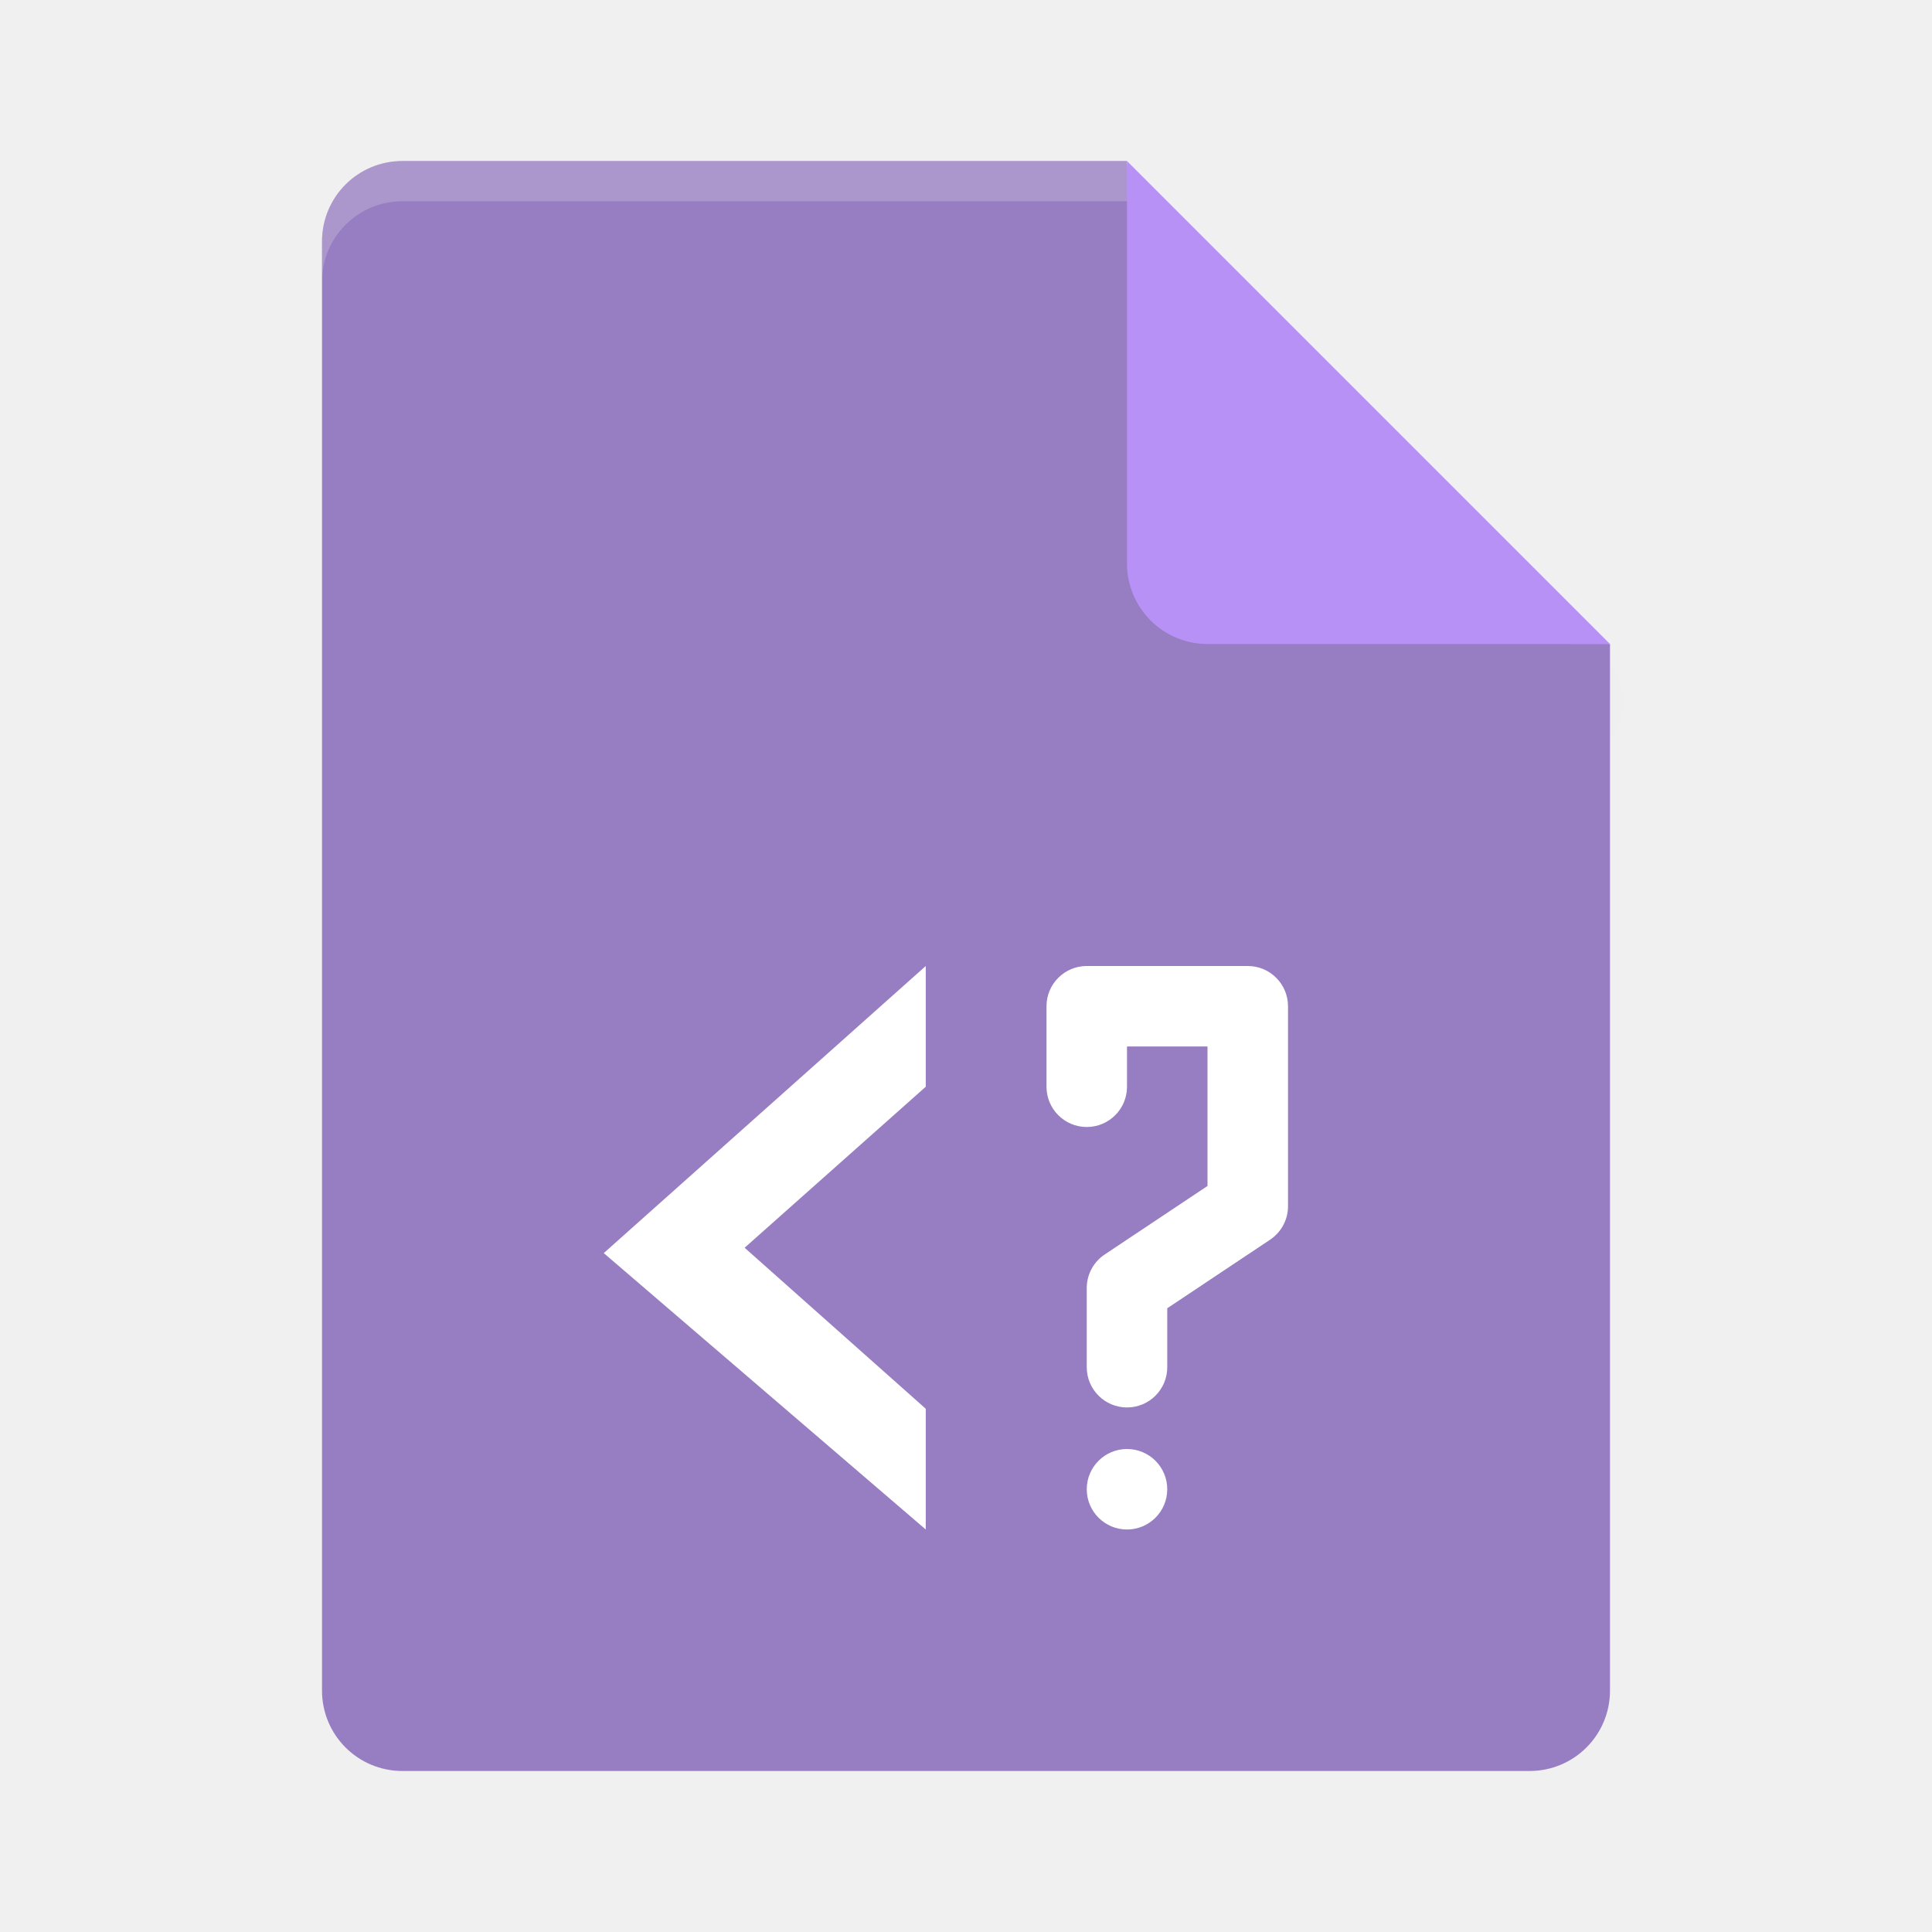
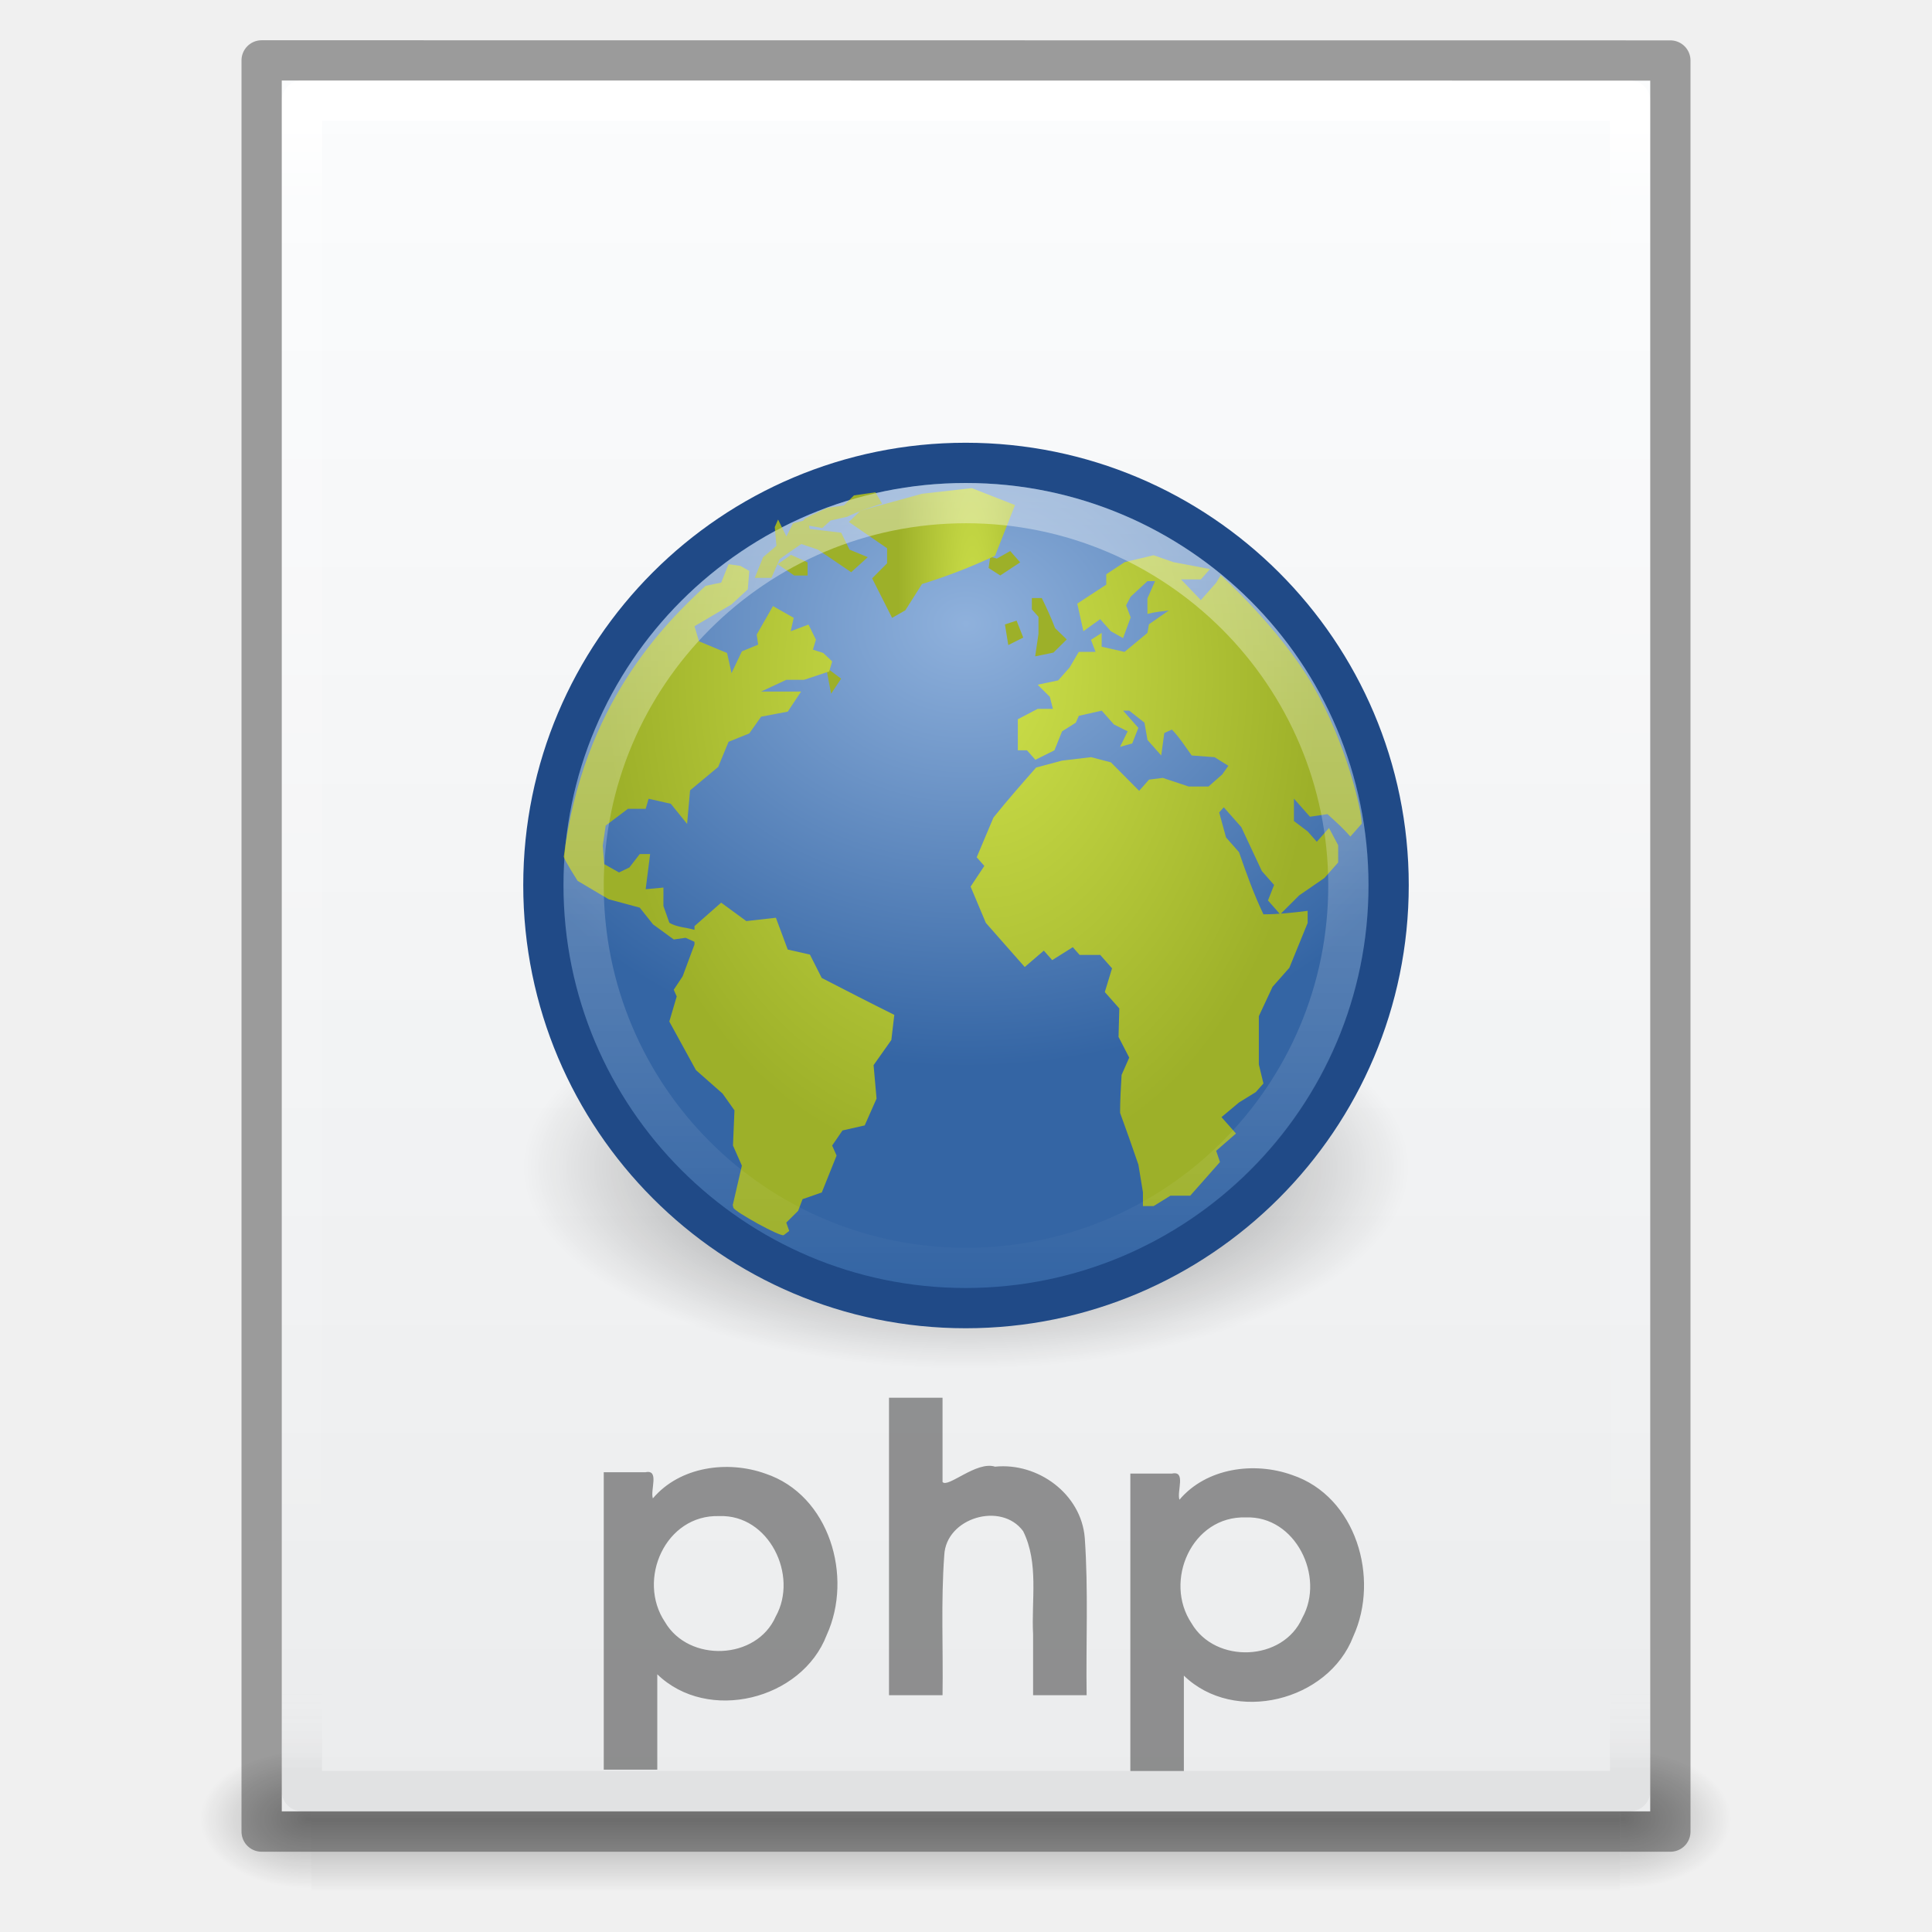
- <svg xmlns="http://www.w3.org/2000/svg" id="svg4357" height="48" width="48" version="1.1" viewBox="0 0 48 48">
-   <defs id="defs4359">
-     <clipPath id="clipPath4266-4" clipPathUnits="userSpaceOnUse">
-       <path id="path4268-0" d="m146 240c-1.108 0-2 0.892-2 2v36c0 1.108 0.892 2 2 2h28c1.108 0 2-0.892 2-2v-26l-12-12h-18z" fill="#fff" />
-     </clipPath>
-     <filter id="filter4987" y="-.111" width="1.26" x="-.13" height="1.223">
-       <feGaussianBlur id="feGaussianBlur4989" stdDeviation="0.65" />
-     </filter>
+ <svg xmlns="http://www.w3.org/2000/svg" xmlns:xlink="http://www.w3.org/1999/xlink" version="1.0" width="48" height="48" id="svg6906">
+   <defs id="defs6908">
+     <linearGradient id="linearGradient5048">
+       <stop id="stop5050" style="stop-color:#000000;stop-opacity:0" offset="0" />
+       <stop id="stop5056" style="stop-color:#000000;stop-opacity:1" offset="0.5" />
+       <stop id="stop5052" style="stop-color:#000000;stop-opacity:0" offset="1" />
+     </linearGradient>
+     <linearGradient x1="302.857" y1="366.648" x2="302.857" y2="609.505" id="linearGradient3333" xlink:href="#linearGradient5048" gradientUnits="userSpaceOnUse" gradientTransform="matrix(0.06732488,0,0,0.01470022,-0.3411391,38.04015)" />
+     <radialGradient cx="605.714" cy="486.648" r="117.143" fx="605.714" fy="486.648" id="radialGradient3330" xlink:href="#linearGradient5060" gradientUnits="userSpaceOnUse" gradientTransform="matrix(-0.02303994,0,0,0.01470022,21.62311,38.04018)" />
+     <linearGradient id="linearGradient5060">
+       <stop id="stop5062" style="stop-color:#000000;stop-opacity:1" offset="0" />
+       <stop id="stop5064" style="stop-color:#000000;stop-opacity:0" offset="1" />
+     </linearGradient>
+     <radialGradient cx="605.714" cy="486.648" r="117.143" fx="605.714" fy="486.648" id="radialGradient3327" xlink:href="#linearGradient5060" gradientUnits="userSpaceOnUse" gradientTransform="matrix(0.02303995,0,0,0.01470022,26.36088,38.04018)" />
+     <linearGradient id="linearGradient8838">
+       <stop id="stop8840" style="stop-color:#000000;stop-opacity:1" offset="0" />
+       <stop id="stop8842" style="stop-color:#000000;stop-opacity:0" offset="1" />
+     </linearGradient>
+     <radialGradient cx="62.625" cy="4.625" r="10.625" fx="62.625" fy="4.625" id="radialGradient5583" xlink:href="#linearGradient8838" gradientUnits="userSpaceOnUse" gradientTransform="matrix(1.035294,0,0,0.4705876,-40.8353,26.82353)" />
+     <linearGradient id="linearGradient8647">
+       <stop id="stop8649" style="stop-color:#8fb1dc;stop-opacity:1" offset="0" />
+       <stop id="stop8651" style="stop-color:#3465a4;stop-opacity:1" offset="1" />
+     </linearGradient>
+     <radialGradient cx="12.466" cy="5.305" r="10.5" fx="12.466" fy="5.305" id="radialGradient5524" xlink:href="#linearGradient8647" gradientUnits="userSpaceOnUse" gradientTransform="matrix(1.275286,0,0,1.050017,8.102524,9.924803)" />
+     <radialGradient cx="62.225" cy="-3.442" r="10.081" fx="62.225" fy="-3.442" id="radialGradient5579" xlink:href="#linearGradient8740" gradientUnits="userSpaceOnUse" gradientTransform="matrix(1,0,0,0.930233,0,-0.240141)" />
+     <radialGradient cx="62.225" cy="-3.442" r="10.081" fx="62.225" fy="-3.442" id="radialGradient5581" xlink:href="#linearGradient8740" gradientUnits="userSpaceOnUse" gradientTransform="matrix(1,0,0,0.930233,0,-0.240141)" />
+     <radialGradient cx="62.225" cy="-3.442" r="10.081" fx="62.225" fy="-3.442" id="radialGradient5575" xlink:href="#linearGradient8740" gradientUnits="userSpaceOnUse" gradientTransform="matrix(1,0,0,0.930233,0,-0.240141)" />
+     <radialGradient cx="62.225" cy="-3.442" r="10.081" fx="62.225" fy="-3.442" id="radialGradient5577" xlink:href="#linearGradient8740" gradientUnits="userSpaceOnUse" gradientTransform="matrix(1,0,0,0.930233,0,-0.240141)" />
+     <radialGradient cx="62.225" cy="-3.442" r="10.081" fx="62.225" fy="-3.442" id="radialGradient5571" xlink:href="#linearGradient8740" gradientUnits="userSpaceOnUse" gradientTransform="matrix(1,0,0,0.930233,0,-0.240141)" />
+     <radialGradient cx="62.225" cy="-3.442" r="10.081" fx="62.225" fy="-3.442" id="radialGradient5573" xlink:href="#linearGradient8740" gradientUnits="userSpaceOnUse" gradientTransform="matrix(1,0,0,0.930233,0,-0.240141)" />
+     <radialGradient cx="62.225" cy="-3.442" r="10.081" fx="62.225" fy="-3.442" id="radialGradient5567" xlink:href="#linearGradient8740" gradientUnits="userSpaceOnUse" gradientTransform="matrix(1,0,0,0.930233,0,-0.240141)" />
+     <radialGradient cx="62.225" cy="-3.442" r="10.081" fx="62.225" fy="-3.442" id="radialGradient5569" xlink:href="#linearGradient8740" gradientUnits="userSpaceOnUse" gradientTransform="matrix(1,0,0,0.930233,0,-0.240141)" />
+     <radialGradient cx="62.225" cy="-3.442" r="10.081" fx="62.225" fy="-3.442" id="radialGradient5563" xlink:href="#linearGradient8740" gradientUnits="userSpaceOnUse" gradientTransform="matrix(1,0,0,0.930233,0,0.79739)" />
+     <radialGradient cx="62.225" cy="-3.442" r="10.081" fx="62.225" fy="-3.442" id="radialGradient5565" xlink:href="#linearGradient8740" gradientUnits="userSpaceOnUse" gradientTransform="matrix(1,0,0,0.930233,0,-0.240141)" />
+     <radialGradient cx="62.225" cy="-3.442" r="10.081" fx="62.225" fy="-3.442" id="radialGradient5559" xlink:href="#linearGradient8740" gradientUnits="userSpaceOnUse" gradientTransform="matrix(1,0,0,0.930233,0,-0.240141)" />
+     <radialGradient cx="62.225" cy="-3.442" r="10.081" fx="62.225" fy="-3.442" id="radialGradient5561" xlink:href="#linearGradient8740" gradientUnits="userSpaceOnUse" gradientTransform="matrix(1,0,0,0.930233,0,-0.240141)" />
+     <radialGradient cx="62.225" cy="-3.442" r="10.081" fx="62.225" fy="-3.442" id="radialGradient5553" xlink:href="#linearGradient8740" gradientUnits="userSpaceOnUse" gradientTransform="matrix(0.891018,0,0,0.828854,1.579517,2.39052)" />
+     <radialGradient cx="24.653" cy="18.944" r="8.617" fx="24.652" fy="18.944" id="radialGradient5551" xlink:href="#linearGradient8924" gradientUnits="userSpaceOnUse" gradientTransform="matrix(0.06822876,2.459669,-1.754905,0.04868429,55.12882,-46.82188)" />
+     <radialGradient cx="62.225" cy="-3.442" r="10.081" fx="62.225" fy="-3.442" id="radialGradient5557" xlink:href="#linearGradient8740" gradientUnits="userSpaceOnUse" gradientTransform="matrix(1,0,0,0.930233,0,-0.240141)" />
+     <linearGradient id="linearGradient8924">
+       <stop id="stop8926" style="stop-color:#cee14b;stop-opacity:1" offset="0" />
+       <stop id="stop8928" style="stop-color:#9db029;stop-opacity:1" offset="1" />
+     </linearGradient>
+     <radialGradient cx="24.653" cy="18.944" r="8.617" fx="24.652" fy="18.944" id="radialGradient5555" xlink:href="#linearGradient8924" gradientUnits="userSpaceOnUse" gradientTransform="matrix(0.07657394,2.760516,-1.969551,0.05463895,60.09901,-55.47179)" />
+     <radialGradient cx="62.225" cy="-3.442" r="10.081" fx="62.225" fy="-3.442" id="radialGradient5545" xlink:href="#linearGradient8740" gradientUnits="userSpaceOnUse" gradientTransform="matrix(1,0,0,0.930233,0,0.589884)" />
+     <radialGradient cx="25.135" cy="14.542" r="4.135" fx="25.135" fy="14.542" id="radialGradient5543" xlink:href="#linearGradient8930" gradientUnits="userSpaceOnUse" gradientTransform="matrix(0.159592,5.753335,-0.8072,0.0223703,32.87305,-130.867)" />
+     <radialGradient cx="62.225" cy="-3.442" r="10.081" fx="62.225" fy="-3.442" id="radialGradient5549" xlink:href="#linearGradient8740" gradientUnits="userSpaceOnUse" gradientTransform="matrix(1,0,0,0.930233,0,-0.240141)" />
+     <linearGradient id="linearGradient8930">
+       <stop id="stop8932" style="stop-color:#cee14b;stop-opacity:1" offset="0" />
+       <stop id="stop8934" style="stop-color:#9db029;stop-opacity:1" offset="1" />
+     </linearGradient>
+     <radialGradient cx="25.135" cy="14.542" r="4.135" fx="25.135" fy="14.542" id="radialGradient5547" xlink:href="#linearGradient8930" gradientUnits="userSpaceOnUse" gradientTransform="matrix(0.159592,5.753335,-0.8072,0.0223703,32.87305,-131.6974)" />
+     <radialGradient cx="62.225" cy="-3.442" r="10.081" fx="62.225" fy="-3.442" id="radialGradient5537" xlink:href="#linearGradient8740" gradientUnits="userSpaceOnUse" gradientTransform="matrix(1,0,0,0.930233,0.311259,0.486131)" />
+     <radialGradient cx="24.479" cy="17.574" r="2.972" fx="24.479" fy="17.574" id="radialGradient5535" xlink:href="#linearGradient8912" gradientUnits="userSpaceOnUse" gradientTransform="matrix(0.222034,8.004376,-0.597156,0.01656095,29.85665,-181.6002)" />
+     <radialGradient cx="62.225" cy="-3.442" r="10.081" fx="62.225" fy="-3.442" id="radialGradient5541" xlink:href="#linearGradient8740" gradientUnits="userSpaceOnUse" gradientTransform="matrix(1,0,0,0.930233,0,-0.240141)" />
+     <linearGradient id="linearGradient8912">
+       <stop id="stop8914" style="stop-color:#cee14b;stop-opacity:1" offset="0" />
+       <stop id="stop8916" style="stop-color:#9db029;stop-opacity:1" offset="1" />
+     </linearGradient>
+     <radialGradient cx="24.479" cy="17.574" r="2.972" fx="24.479" fy="17.574" id="radialGradient5539" xlink:href="#linearGradient8912" gradientUnits="userSpaceOnUse" gradientTransform="matrix(0.222034,8.004376,-0.597156,0.01656095,29.5454,-182.3268)" />
+     <radialGradient cx="62.225" cy="-3.442" r="10.081" fx="62.225" fy="-3.442" id="radialGradient5529" xlink:href="#linearGradient8740" gradientUnits="userSpaceOnUse" gradientTransform="matrix(0.918134,0,0,0.854079,2.429764,1.490099)" />
+     <radialGradient cx="25.969" cy="17.258" r="9.822" fx="25.969" fy="17.258" id="radialGradient5527" xlink:href="#linearGradient8918" gradientUnits="userSpaceOnUse" gradientTransform="matrix(0.06168149,2.223638,-1.495968,0.04148028,50.51125,-44.50839)" />
+     <linearGradient id="linearGradient8740">
+       <stop id="stop8742" style="stop-color:#ffffff;stop-opacity:1" offset="0" />
+       <stop id="stop8744" style="stop-color:#ffffff;stop-opacity:0" offset="1" />
+     </linearGradient>
+     <radialGradient cx="62.225" cy="-3.442" r="10.081" fx="62.225" fy="-3.442" id="radialGradient5533" xlink:href="#linearGradient8740" gradientUnits="userSpaceOnUse" gradientTransform="matrix(1,0,0,0.930233,0,-0.240141)" />
+     <linearGradient id="linearGradient8918">
+       <stop id="stop8920" style="stop-color:#cee14b;stop-opacity:1" offset="0" />
+       <stop id="stop8922" style="stop-color:#9db029;stop-opacity:1" offset="1" />
+     </linearGradient>
+     <radialGradient cx="25.969" cy="17.258" r="9.822" fx="25.969" fy="17.258" id="radialGradient5531" xlink:href="#linearGradient8918" gradientUnits="userSpaceOnUse" gradientTransform="matrix(0.06718136,2.42191,-1.629357,0.0451789,52.36869,-50.34012)" />
+     <linearGradient id="linearGradient4873">
+       <stop id="stop4875" style="stop-color:#ffffff;stop-opacity:1" offset="0" />
+       <stop id="stop4877" style="stop-color:#ffffff;stop-opacity:0" offset="1" />
+     </linearGradient>
+     <linearGradient x1="63.397" y1="-12.742" x2="63.397" y2="5.721" id="linearGradient5501" xlink:href="#linearGradient4873" gradientUnits="userSpaceOnUse" gradientTransform="matrix(1.086273,0,0,1.086248,-43.56662,25.81364)" />
+     <linearGradient y2="42.06" x2="24" y1="5.94" x1="24" gradientTransform="matrix(0.8918919,0,0,1.135135,2.5946,-4.743232)" gradientUnits="userSpaceOnUse" id="linearGradient3988" xlink:href="#linearGradient3977" />
+     <linearGradient id="linearGradient3977">
+       <stop id="stop3979" style="stop-color:#ffffff;stop-opacity:1;" offset="0" />
+       <stop offset="0.049" style="stop-color:#ffffff;stop-opacity:0.235;" id="stop3981" />
+       <stop id="stop3983" style="stop-color:#ffffff;stop-opacity:0" offset="0.951" />
+       <stop id="stop3985" style="stop-color:#000000;stop-opacity:0.043" offset="1" />
+     </linearGradient>
+     <linearGradient y2="48.545" x2="25.029" y1="2.523" x1="25.029" gradientTransform="matrix(0.9714263,0,0,0.9343193,0.6857668,-1.356999)" gradientUnits="userSpaceOnUse" id="linearGradient3322-6" xlink:href="#linearGradient3927" />
+     <linearGradient id="linearGradient3927">
+       <stop style="stop-color:#fbfcfd;stop-opacity:1" offset="0" id="stop3929" />
+       <stop style="stop-color:#ebeced;stop-opacity:1" offset="1" id="stop3931" />
+     </linearGradient>
  </defs>
-   <g id="layer1" transform="translate(0 -1004.4)">
-     <path id="path4754" opacity=".1" style="enable-background:new" d="m163.22 242.45v11c0 1.105 0.895 2 2 2h10l-1-1-10-9z" clip-path="url(#clipPath4266-4)" transform="translate(-135.61 766.64)" filter="url(#filter4987)" />
-     <path id="path4750" fill="#977dc1" d="m10 1008.4c-1.108 0-2 0.892-2 2v36c0 1.108 0.892 2 2 2h28c1.108 0 2-0.892 2-2v-26l-11-1-1-11z" />
-     <path id="path4752" opacity=".2" fill="#fff" d="m10 1008.4c-1.108 0-2 0.892-2 2v1c0-1.108 0.892-2 2-2h18l11 11h1l-12-12z" />
-     <path id="path4756" fill="#b891f7" d="m28 1008.4v10c0 1.105 0.895 2 2 2h10l-12-12z" />
-     <g id="g4160" fill="#fff" transform="translate(3)">
-       <path id="path4456" d="m20 1028.4v3l-4.5 4 4.5 4v3l-8-6.867z" />
-       <g id="g4156" transform="translate(-4.9999)">
-         <path id="path4363" style="color-rendering:auto;text-decoration-color:#000000;color:#000000;isolation:auto;mix-blend-mode:normal;shape-rendering:auto;solid-color:#000000;block-progression:tb;text-decoration-line:none;text-decoration-style:solid;image-rendering:auto;white-space:normal;text-indent:0;text-transform:none" d="m29 1028.4a1 1 0 0 0 -1 1v2a1 1 0 1 0 2 0v-1h2v3.465l-2.555 1.703a1 1 0 0 0 -0.445 0.8v2a1 1 0 1 0 2 0v-1.465l2.555-1.703a1 1 0 0 0 0.445 -0.8v-5a1 1 0 0 0 -1 -1h-4z" fill-rule="evenodd" />
-         <circle id="path4369" cx="30" cy="1041.4" r="1" />
-       </g>
-     </g>
+   <rect style="display:inline;overflow:visible;visibility:visible;opacity:0.3;fill:url(#linearGradient3333);fill-opacity:1;fill-rule:nonzero;stroke:none;stroke-width:1;stroke-linecap:round;stroke-linejoin:miter;stroke-miterlimit:4;stroke-dasharray:none;stroke-dashoffset:0;stroke-opacity:1;marker:none;marker-start:none;marker-mid:none;marker-end:none" id="rect2879" y="43.43" x="7.738" height="3.57" width="32.508" />
+   <path style="display:inline;overflow:visible;visibility:visible;opacity:0.3;fill:url(#radialGradient3330);fill-opacity:1;fill-rule:nonzero;stroke:none;stroke-width:1;stroke-linecap:round;stroke-linejoin:miter;stroke-miterlimit:4;stroke-dasharray:none;stroke-dashoffset:0;stroke-opacity:1;marker:none;marker-start:none;marker-mid:none;marker-end:none" id="path2881" d="m 7.738,43.43 c 0,0 0,3.57 0,3.57 -1.187,0.007 -2.868,-0.8 -2.868,-1.785 0,-0.985 1.324,-1.785 2.868,-1.785 z" />
+   <path style="display:inline;overflow:visible;visibility:visible;opacity:0.3;fill:url(#radialGradient3327);fill-opacity:1;fill-rule:nonzero;stroke:none;stroke-width:1;stroke-linecap:round;stroke-linejoin:miter;stroke-miterlimit:4;stroke-dasharray:none;stroke-dashoffset:0;stroke-opacity:1;marker:none;marker-start:none;marker-mid:none;marker-end:none" id="path2883" d="m 40.246,43.43 c 0,0 0,3.57 0,3.57 1.187,0.007 2.868,-0.8 2.868,-1.785 0,-0.985 -1.324,-1.785 -2.868,-1.785 z" />
+   <g id="layer1-8" transform="translate(0,0.9999991)">
+     <path d="m 7,1 c 7.791,0 34,0.003 34,0.003 L 41,44 C 41,44 18.333,44 7,44 7,29.667 7,15.333 7,1 Z" id="path4160-9" style="display:inline;fill:url(#linearGradient3322-6);fill-opacity:1;stroke:none;stroke-width:1;stroke-linecap:butt;stroke-linejoin:round;stroke-miterlimit:4;stroke-dasharray:none;stroke-dashoffset:0;stroke-opacity:0.425" />
+     <path id="rect6741-1" d="m 40.5,43.5 -33,0 0,-42 33,0 z" style="fill:none;stroke:url(#linearGradient3988);stroke-width:1;stroke-linecap:round;stroke-linejoin:round;stroke-miterlimit:4;stroke-dasharray:none;stroke-dashoffset:0;stroke-opacity:1" />
+     <path d="m 6.5,0.5 c 8.02,0 35,0.003 35,0.003 l 4.2e-5,44.003 c 0,0 -23.333,0 -35,0 0,-14.669 0,-29.337 0,-44.006 z" id="path4160-3" style="display:inline;fill:none;fill-opacity:1;stroke:#000000;stroke-width:1;stroke-linecap:butt;stroke-linejoin:round;stroke-miterlimit:4;stroke-dasharray:none;stroke-dashoffset:0;stroke-opacity:0.353" />
  </g>
+   <path style="display:inline;overflow:visible;visibility:visible;opacity:0.56;fill:url(#radialGradient5583);fill-opacity:1;fill-rule:evenodd;stroke:none;stroke-width:1;stroke-linecap:butt;stroke-linejoin:round;stroke-miterlimit:4;stroke-dasharray:none;stroke-dashoffset:0;stroke-opacity:1;marker:none;marker-start:none;marker-mid:none;marker-end:none" id="path2774" d="m 35,29 c 0,2.761 -4.925,5 -11,5 -6.075,0 -11,-2.239 -11,-5 0,-2.761 4.925,-5 11,-5 6.075,0 11,2.239 11,5 l 0,0 z" />
+   <path style="display:inline;fill:url(#radialGradient5524);fill-opacity:1;stroke:#204a87;stroke-width:1;stroke-linecap:round;stroke-linejoin:round;stroke-miterlimit:4;stroke-dasharray:none;stroke-dashoffset:0;stroke-opacity:1" id="path2555" d="m 23.992,11.5 c -5.795,0 -10.492,4.697 -10.492,10.492 0,5.795 4.697,10.508 10.492,10.508 5.795,0 10.508,-4.713 10.508,-10.508 0,-5.795 -4.713,-10.492 -10.508,-10.492 z" />
+   <g style="display:inline;fill:#9db029;fill-rule:nonzero;stroke:url(#radialGradient5581);stroke-width:1.776;stroke-miterlimit:4" id="g6532" transform="matrix(0.5677303,0,0,0.5677248,9.802036,8.587723)">
+     <path style="fill:#9db029;stroke:url(#radialGradient5579);stroke-width:1.776" id="path4692" d="m 26.07,9.236 -0.073,0.493 0.51,0.329 0.871,-0.576 -0.435,-0.494 -0.582,0.33 -0.29,-0.083" />
+   </g>
+   <g style="display:inline;fill:#9db029;fill-rule:nonzero;stroke:url(#radialGradient5577);stroke-width:1.776;stroke-miterlimit:4" id="g6548" transform="matrix(0.5677303,0,0,0.5677248,9.0529,8.587723)">
+     <path style="fill:#9db029;stroke:url(#radialGradient5575);stroke-width:1.776" id="path6550" d="m 28.833,12.775 -0.291,-0.741 -0.51,0.165 0.146,0.904 0.654,-0.328" />
+   </g>
+   <g style="display:inline;fill:#9db029;fill-rule:nonzero;stroke:url(#radialGradient5573);stroke-width:1.776;stroke-miterlimit:4" id="g6556" transform="matrix(0.5677303,0,0,0.5677248,9.266943,8.587723)">
+     <path style="fill:#9db029;stroke:url(#radialGradient5571);stroke-width:1.776" id="path6558" d="m 29.123,12.609 -0.145,0.988 0.8,-0.165 0.581,-0.575 -0.509,-0.494 C 29.679,11.908 29.482,11.483 29.268,11.046 l -0.435,0 0,0.493 0.29,0.329 0,0.74" />
+   </g>
+   <g style="display:inline;fill:#9db029;fill-rule:nonzero;stroke:url(#radialGradient5569);stroke-width:1.776;stroke-miterlimit:4" id="g4698" transform="matrix(0.5677303,0,0,0.5677248,9.802036,8.587723)">
+     <path style="fill:#9db029;stroke:url(#radialGradient5567);stroke-width:1.776" id="path4701" d="m 16.766,9.565 0.727,0.494 0.582,0 0,-0.576 -0.727,-0.329 -0.582,0.411" />
+   </g>
+   <g style="display:inline;fill:#9db029;fill-rule:nonzero;stroke:url(#radialGradient5565);stroke-width:1.776;stroke-miterlimit:4" id="g6608" transform="matrix(0.5677303,0,0,0.5677248,10.49766,8.641226)">
+     <path style="fill:#9db029;stroke:url(#radialGradient5563);stroke-width:1.776" id="path6610" d="m 17.492,7.887 0.364,-0.329 0.727,-0.165 c 0.498,-0.242 0.998,-0.405 1.526,-0.576 l -0.29,-0.494 -0.939,0.135 -0.443,0.442 -0.731,0.106 -0.65,0.305 -0.316,0.153 -0.193,0.258 0.944,0.164" />
+   </g>
+   <g style="display:inline;fill:#9db029;fill-rule:nonzero;stroke:url(#radialGradient5561);stroke-width:1.776;stroke-miterlimit:4" id="g4705" transform="matrix(0.5677303,0,0,0.5677248,10.01605,8.908748)">
+     <path style="fill:#9db029;stroke:url(#radialGradient5559);stroke-width:1.776" id="path6618" d="m 18.729,14.666 0.436,-0.658 -0.655,-0.493 0.218,1.151" />
+   </g>
+   <g style="display:inline;fill:url(#radialGradient5555);fill-opacity:1;fill-rule:nonzero;stroke:url(#radialGradient5557);stroke-width:1.776;stroke-miterlimit:4" id="g4708" transform="matrix(0.5677303,0,0,0.5677248,10.23011,8.534219)">
+     <path style="fill:url(#radialGradient5551);fill-opacity:1;stroke:url(#radialGradient5553);stroke-width:1.776" id="path4711" d="m 17.943,27.769 -0.519,-1.027 -0.971,-0.22 -0.518,-1.392 -1.295,0.146 -1.101,-0.806 -1.166,1.026 0,0.162 C 12.02,25.556 11.586,25.543 11.272,25.349 l -0.259,-0.733 0,-0.807 -0.777,0.073 c 0.065,-0.513 0.129,-1.026 0.195,-1.539 l -0.454,0 -0.453,0.586 -0.454,0.219 -0.648,-0.365 -0.065,-0.807 0.13,-0.88 0.972,-0.733 0.777,0 0.129,-0.44 0.971,0.219 0.713,0.881 0.13,-1.467 1.231,-1.026 0.453,-1.1 0.907,-0.366 0.518,-0.733 1.166,-0.221 0.583,-0.879 c -0.583,0 -1.166,0 -1.749,0 l 1.101,-0.513 0.777,0 1.102,-0.367 0.13,-0.439 -0.389,-0.367 -0.453,-0.147 0.13,-0.439 -0.324,-0.66 -0.778,0.292 0.13,-0.586 -0.907,-0.513 -0.712,1.246 0.064,0.44 -0.712,0.294 -0.454,0.953 -0.194,-0.88 -1.231,-0.513 -0.195,-0.66 1.619,-0.954 0.713,-0.66 0.065,-0.806 -0.388,-0.22 -0.518,-0.074 -0.324,0.807 c 0,0 -0.542,0.106 -0.681,0.141 -1.779,1.639 -5.372,5.177 -6.207,11.856 0.033,0.155 0.605,1.053 0.605,1.053 l 1.36,0.806 1.36,0.367 0.583,0.733 0.906,0.66 0.518,-0.073 0.388,0.175 0,0.118 -0.518,1.393 -0.389,0.586 0.13,0.294 -0.324,1.098 1.166,2.127 1.166,1.027 0.519,0.733 -0.065,1.54 0.389,0.879 -0.389,1.686 c 0,0 -0.03,-0.01 0.019,0.158 0.05,0.169 2.075,1.293 2.204,1.197 0.128,-0.097 0.238,-0.183 0.238,-0.183 l -0.129,-0.365 0.518,-0.513 0.195,-0.513 0.842,-0.294 0.647,-1.613 -0.194,-0.439 0.452,-0.66 0.972,-0.221 0.519,-1.173 -0.13,-1.465 0.777,-1.1 0.13,-1.1 c -1.063,-0.527 -2.118,-1.07 -3.173,-1.613" />
+   </g>
+   <g style="display:inline;fill:url(#radialGradient5547);fill-opacity:1;fill-rule:nonzero;stroke:url(#radialGradient5549);stroke-width:1.776;stroke-miterlimit:4" id="g6540" transform="matrix(0.5677303,0,0,0.5677248,9.962561,8.748248)">
+     <path style="fill:url(#radialGradient5543);fill-opacity:1;stroke:url(#radialGradient5545);stroke-width:1.776" id="path4715" d="m 26.87,6.693 -1.891,-0.741 -2.18,0.247 -2.69,0.74 -0.509,0.494 1.672,1.151 0,0.658 -0.654,0.658 0.873,1.729 0.58,-0.33 0.729,-1.151 c 1.123,-0.347 2.13,-0.741 3.197,-1.234 l 0.873,-2.221" />
+   </g>
+   <g style="display:inline;fill:url(#radialGradient5539);fill-opacity:1;fill-rule:nonzero;stroke:url(#radialGradient5541);stroke-width:1.776;stroke-miterlimit:4" id="g6580" transform="matrix(0.5677303,0,0,0.5677248,10.33713,8.373681)">
+     <path style="fill:url(#radialGradient5535);fill-opacity:1;stroke:url(#radialGradient5537);stroke-width:1.776" id="path4718" d="m 15.187,9.633 -0.364,0.905 0.727,0 0.364,-0.823 c 0.314,-0.222 0.625,-0.445 0.945,-0.658 l 0.727,0.247 c 0.484,0.329 0.969,0.658 1.454,0.987 l 0.728,-0.658 -0.8,-0.329 -0.364,-0.741 -1.381,-0.165 -0.073,-0.412 -0.654,0.165 -0.29,0.576 -0.364,-0.741 -0.145,0.329 0.073,0.823 -0.582,0.494" />
+   </g>
+   <g style="display:inline;fill:url(#radialGradient5531);fill-opacity:1;fill-rule:nonzero;stroke:url(#radialGradient5533);stroke-width:1.776;stroke-miterlimit:4" id="g4720" transform="matrix(0.5677303,0,0,0.5677248,9.480985,8.694744)">
+     <path style="fill:url(#radialGradient5527);fill-opacity:1;stroke:url(#radialGradient5529);stroke-width:1.776" id="path6628" d="m 42.893,20.729 c 0,0.241 0,0 0,0 l -0.5,0.567 c -0.307,-0.361 -0.651,-0.665 -1.001,-0.983 l -0.767,0.113 -0.701,-0.793 0,0.981 0.601,0.455 0.4,0.453 0.534,-0.604 c 0.135,0.252 0.267,0.504 0.401,0.756 l 0,0.755 -0.602,0.68 -1.101,0.756 -0.834,0.832 -0.534,-0.606 0.267,-0.68 -0.534,-0.604 -0.901,-1.926 -0.767,-0.868 -0.201,0.226 0.301,1.096 0.567,0.642 c 0.324,0.934 0.644,1.827 1.069,2.72 0.659,0 1.28,-0.07 1.935,-0.152 l 0,0.529 -0.801,1.964 -0.734,0.83 -0.601,1.286 c 0,0.705 0,1.41 0,2.114 l 0.201,0.832 -0.334,0.377 -0.735,0.454 -0.767,0.642 0.635,0.717 -0.868,0.757 0.167,0.49 -1.302,1.474 -0.867,0 -0.734,0.454 -0.468,0 0,-0.604 -0.199,-1.21 c -0.258,-0.759 -0.527,-1.512 -0.801,-2.265 0,-0.556 0.033,-1.106 0.066,-1.662 l 0.334,-0.755 -0.468,-0.907 0.034,-1.246 -0.635,-0.717 0.317,-1.038 -0.516,-0.586 -0.902,0 -0.3,-0.34 -0.901,0.567 -0.367,-0.416 -0.835,0.718 C 27.577,26.356 27.01,25.714 26.442,25.072 l -0.667,-1.587 0.601,-0.906 -0.334,-0.377 0.733,-1.739 c 0.603,-0.75 1.232,-1.469 1.869,-2.19 l 1.135,-0.302 1.268,-0.151 0.868,0.227 1.235,1.245 0.434,-0.49 0.6,-0.075 1.135,0.377 0.868,0 0.601,-0.529 0.267,-0.377 -0.602,-0.377 -1.002,-0.075 c -0.278,-0.386 -0.536,-0.791 -0.866,-1.133 l -0.334,0.151 -0.134,0.983 -0.601,-0.68 -0.133,-0.757 -0.667,-0.527 -0.268,0 0.668,0.755 -0.267,0.68 -0.534,0.151 0.334,-0.68 -0.602,-0.301 -0.533,-0.604 -1.002,0.226 -0.133,0.301 -0.601,0.378 -0.334,0.831 -0.834,0.415 -0.368,-0.415 -0.4,0 0,-1.36 0.868,-0.454 0.667,0 -0.135,-0.528 -0.533,-0.529 0.9,-0.189 0.5,-0.566 0.4,-0.681 0.735,0 -0.201,-0.528 0.468,-0.302 0,0.604 1.001,0.226 1.001,-0.83 0.067,-0.378 0.867,-0.604 c -0.314,0.039 -0.628,0.068 -0.934,0.151 l 0,-0.68 0.334,-0.755 -0.334,0 -0.733,0.68 -0.201,0.378 0.201,0.529 -0.334,0.906 -0.534,-0.302 -0.466,-0.528 -0.735,0.528 -0.267,-1.208 1.268,-0.831 0,-0.454 0.802,-0.529 1.268,-0.303 0.868,0.303 1.601,0.302 -0.4,0.453 -0.868,0 0.868,0.906 0.667,-0.755 0.203,-0.332 c 0,0 2.559,2.293 4.021,4.802 1.462,2.51 2.149,5.468 2.149,6.068 z" />
+   </g>
+   <path style="display:inline;opacity:0.4;fill:none;fill-opacity:1;fill-rule:nonzero;stroke:url(#linearGradient5501);stroke-width:1;stroke-miterlimit:4;stroke-dasharray:none;stroke-opacity:1" id="path8655" d="m 33.5,22 c 0,5.247 -4.254,9.5 -9.5,9.5 -5.247,0 -9.5,-4.254 -9.5,-9.5 0,-5.247 4.253,-9.5 9.5,-9.5 5.246,0 9.5,4.253 9.5,9.5 l 0,0 z" />
+   <path style="font-style:normal;font-variant:normal;font-weight:bold;font-stretch:normal;font-size:10px;font-family:'URW Gothic L';-inkscape-font-specification:'URW Gothic L Book';opacity:0.4;fill:#000000;fill-opacity:1;stroke:none;stroke-width:1px;stroke-linecap:butt;stroke-linejoin:miter;stroke-opacity:1" id="text6874" d="m 15,43.967 c 0.443,0 0.887,0 1.33,0 0,-0.79 0,-1.58 0,-2.37 1.252,1.216 3.591,0.639 4.209,-0.975 0.662,-1.448 0.071,-3.477 -1.52,-4.009 -0.942,-0.338 -2.128,-0.178 -2.799,0.614 -0.069,-0.209 0.169,-0.723 -0.182,-0.65 -0.346,0 -0.692,0 -1.038,0 0,2.463 0,4.927 0,7.39 z m 2.87,-6.3 c 1.232,-0.047 1.973,1.472 1.403,2.494 -0.476,1.088 -2.161,1.149 -2.752,0.137 -0.705,-1.052 0.012,-2.676 1.349,-2.631 l 1e-6,-10e-7 z m 4.217,4.45 c 0.443,0 0.887,0 1.33,0 0.018,-1.159 -0.042,-2.322 0.043,-3.478 0.042,-0.933 1.419,-1.338 1.96,-0.597 0.394,0.794 0.201,1.71 0.247,2.566 0,0.503 0,1.006 0,1.509 0.443,0 0.887,0 1.33,0 -0.019,-1.302 0.045,-2.608 -0.046,-3.906 -0.086,-1.094 -1.163,-1.881 -2.229,-1.772 -0.46,-0.149 -1.172,0.538 -1.305,0.381 0,-0.698 0,-1.396 0,-2.093 -0.443,0 -0.887,0 -1.33,0 0,2.463 0,4.927 0,7.39 z M 28.083,44 c 0.443,0 0.887,0 1.33,0 0,-0.79 0,-1.58 0,-2.37 1.252,1.216 3.591,0.639 4.209,-0.975 0.662,-1.448 0.071,-3.477 -1.52,-4.009 -0.942,-0.338 -2.128,-0.178 -2.799,0.614 -0.069,-0.209 0.169,-0.723 -0.182,-0.65 -0.346,0 -0.692,0 -1.038,0 0,2.463 0,4.927 0,7.39 z m 2.87,-6.3 c 1.232,-0.047 1.973,1.472 1.403,2.494 -0.476,1.088 -2.161,1.149 -2.752,0.137 -0.705,-1.052 0.012,-2.676 1.349,-2.631 l 10e-7,-10e-7 z" />
</svg>
